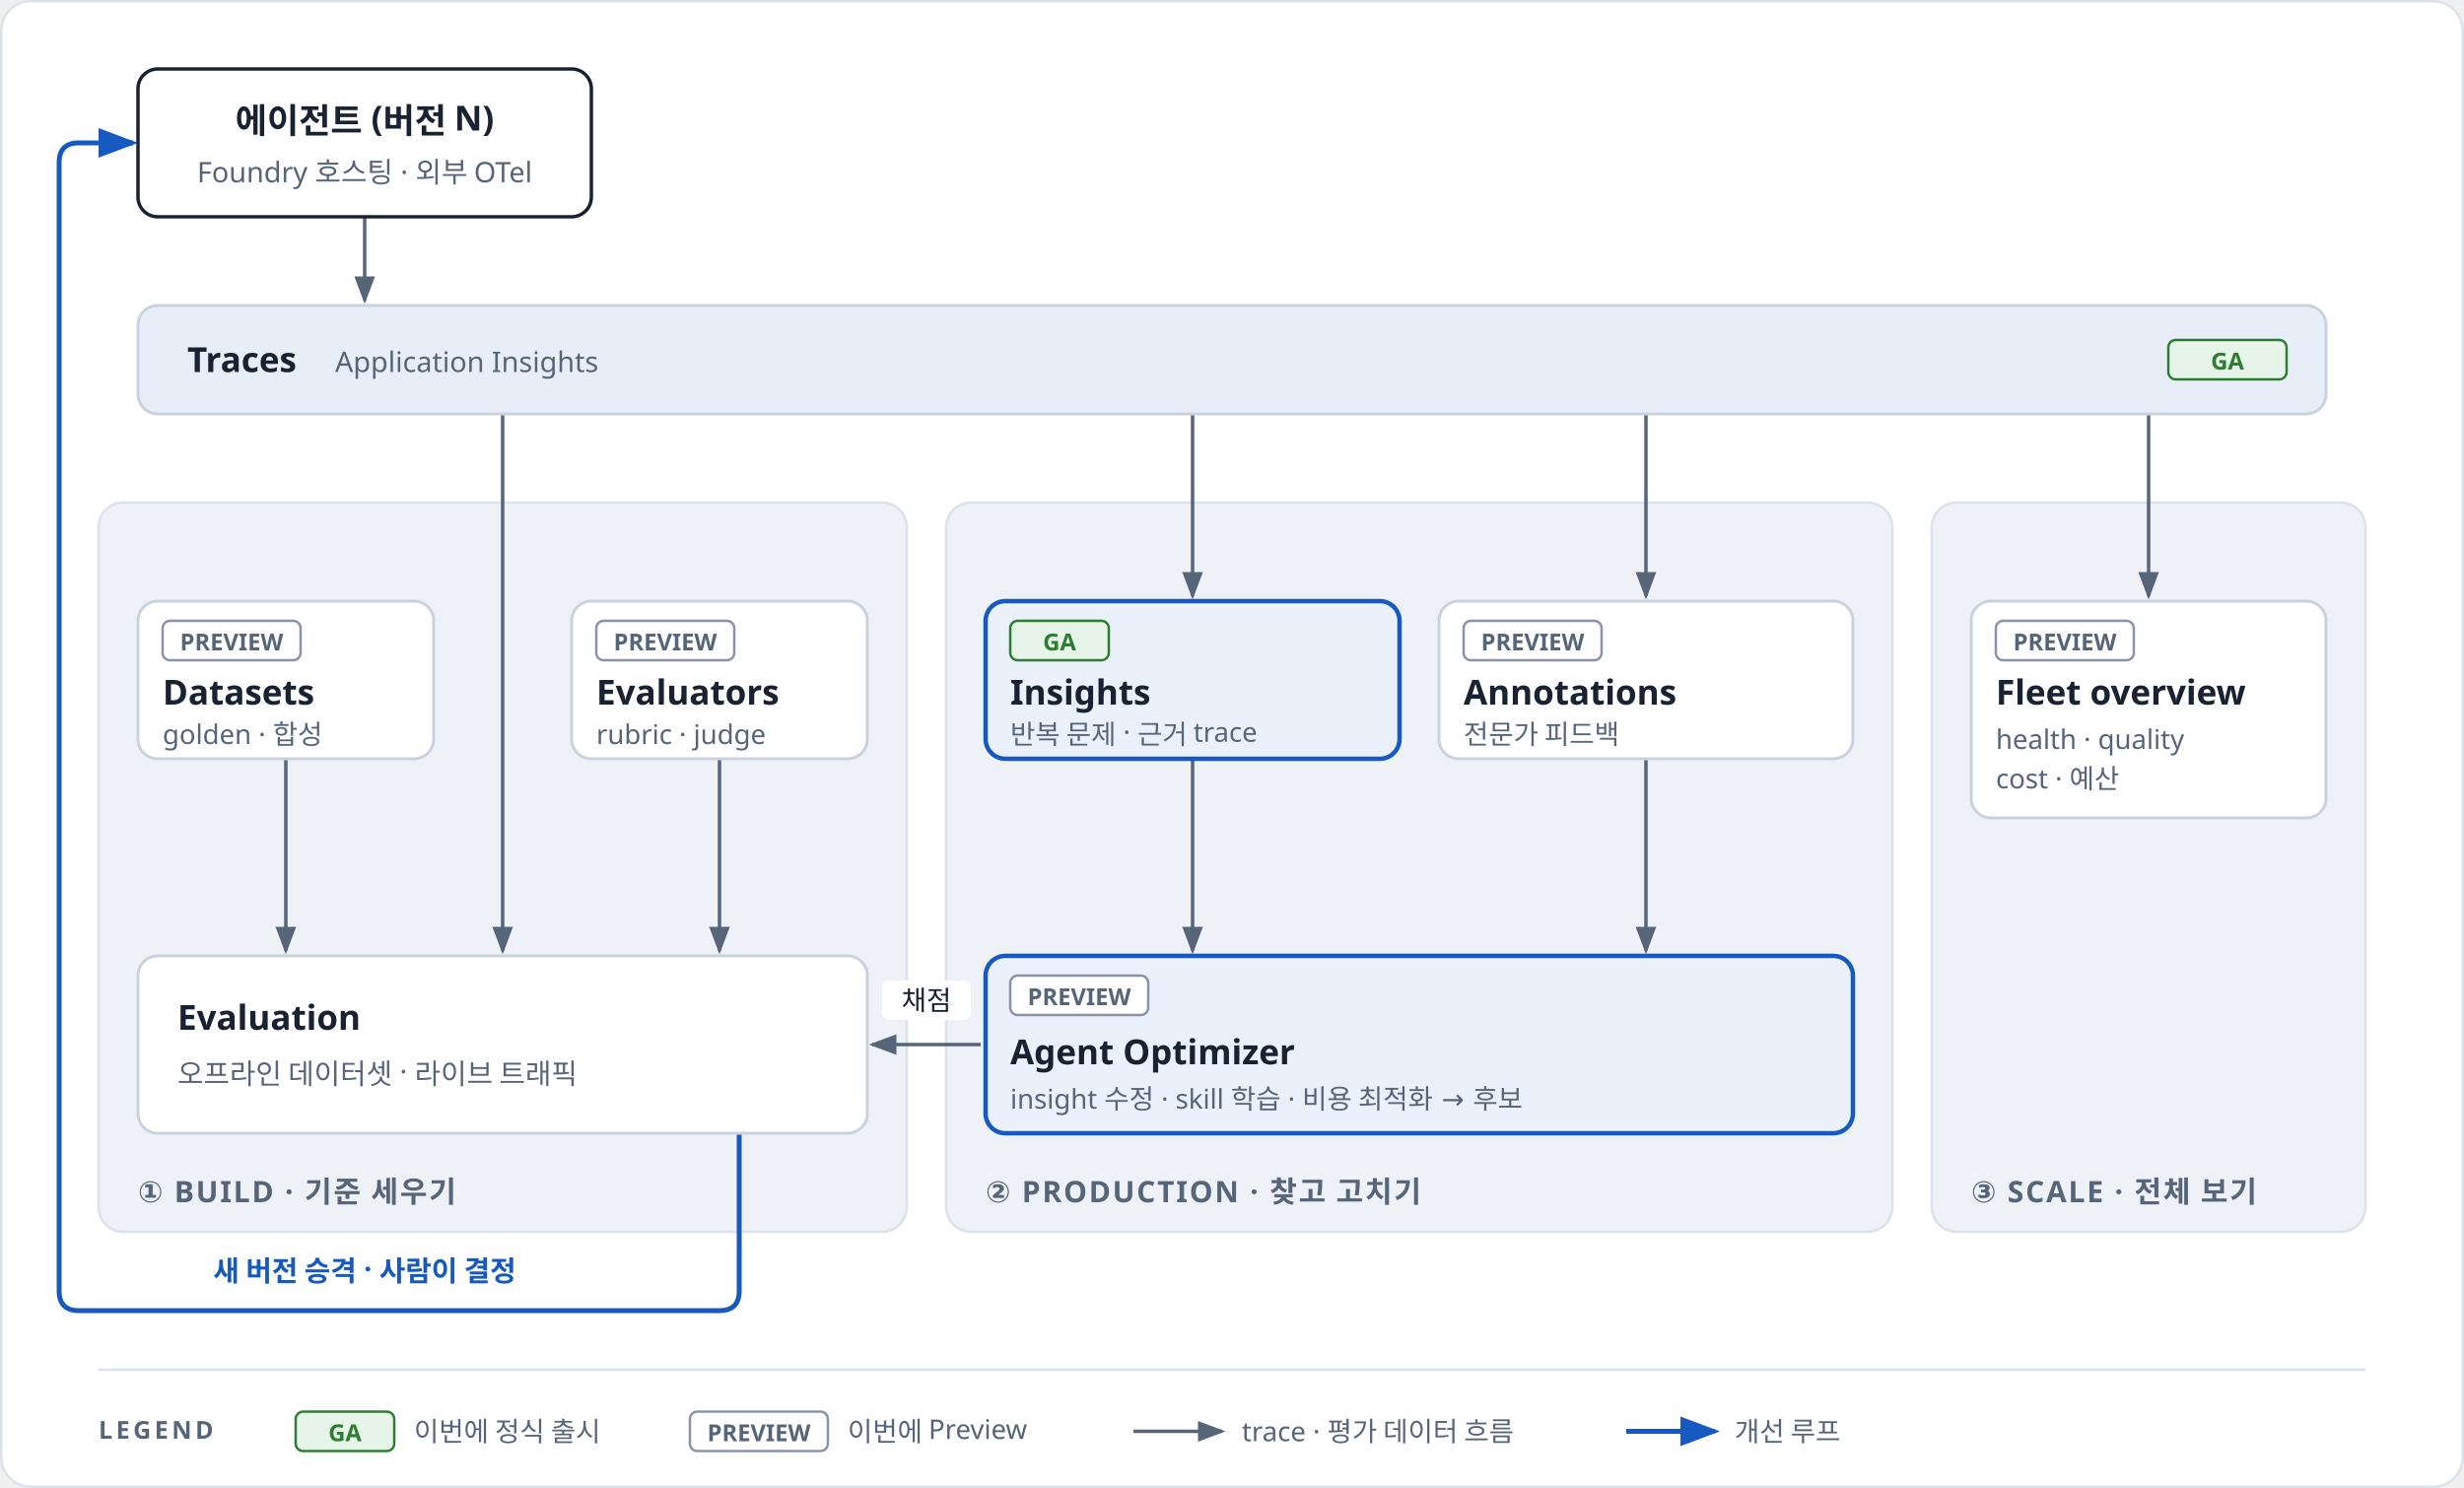
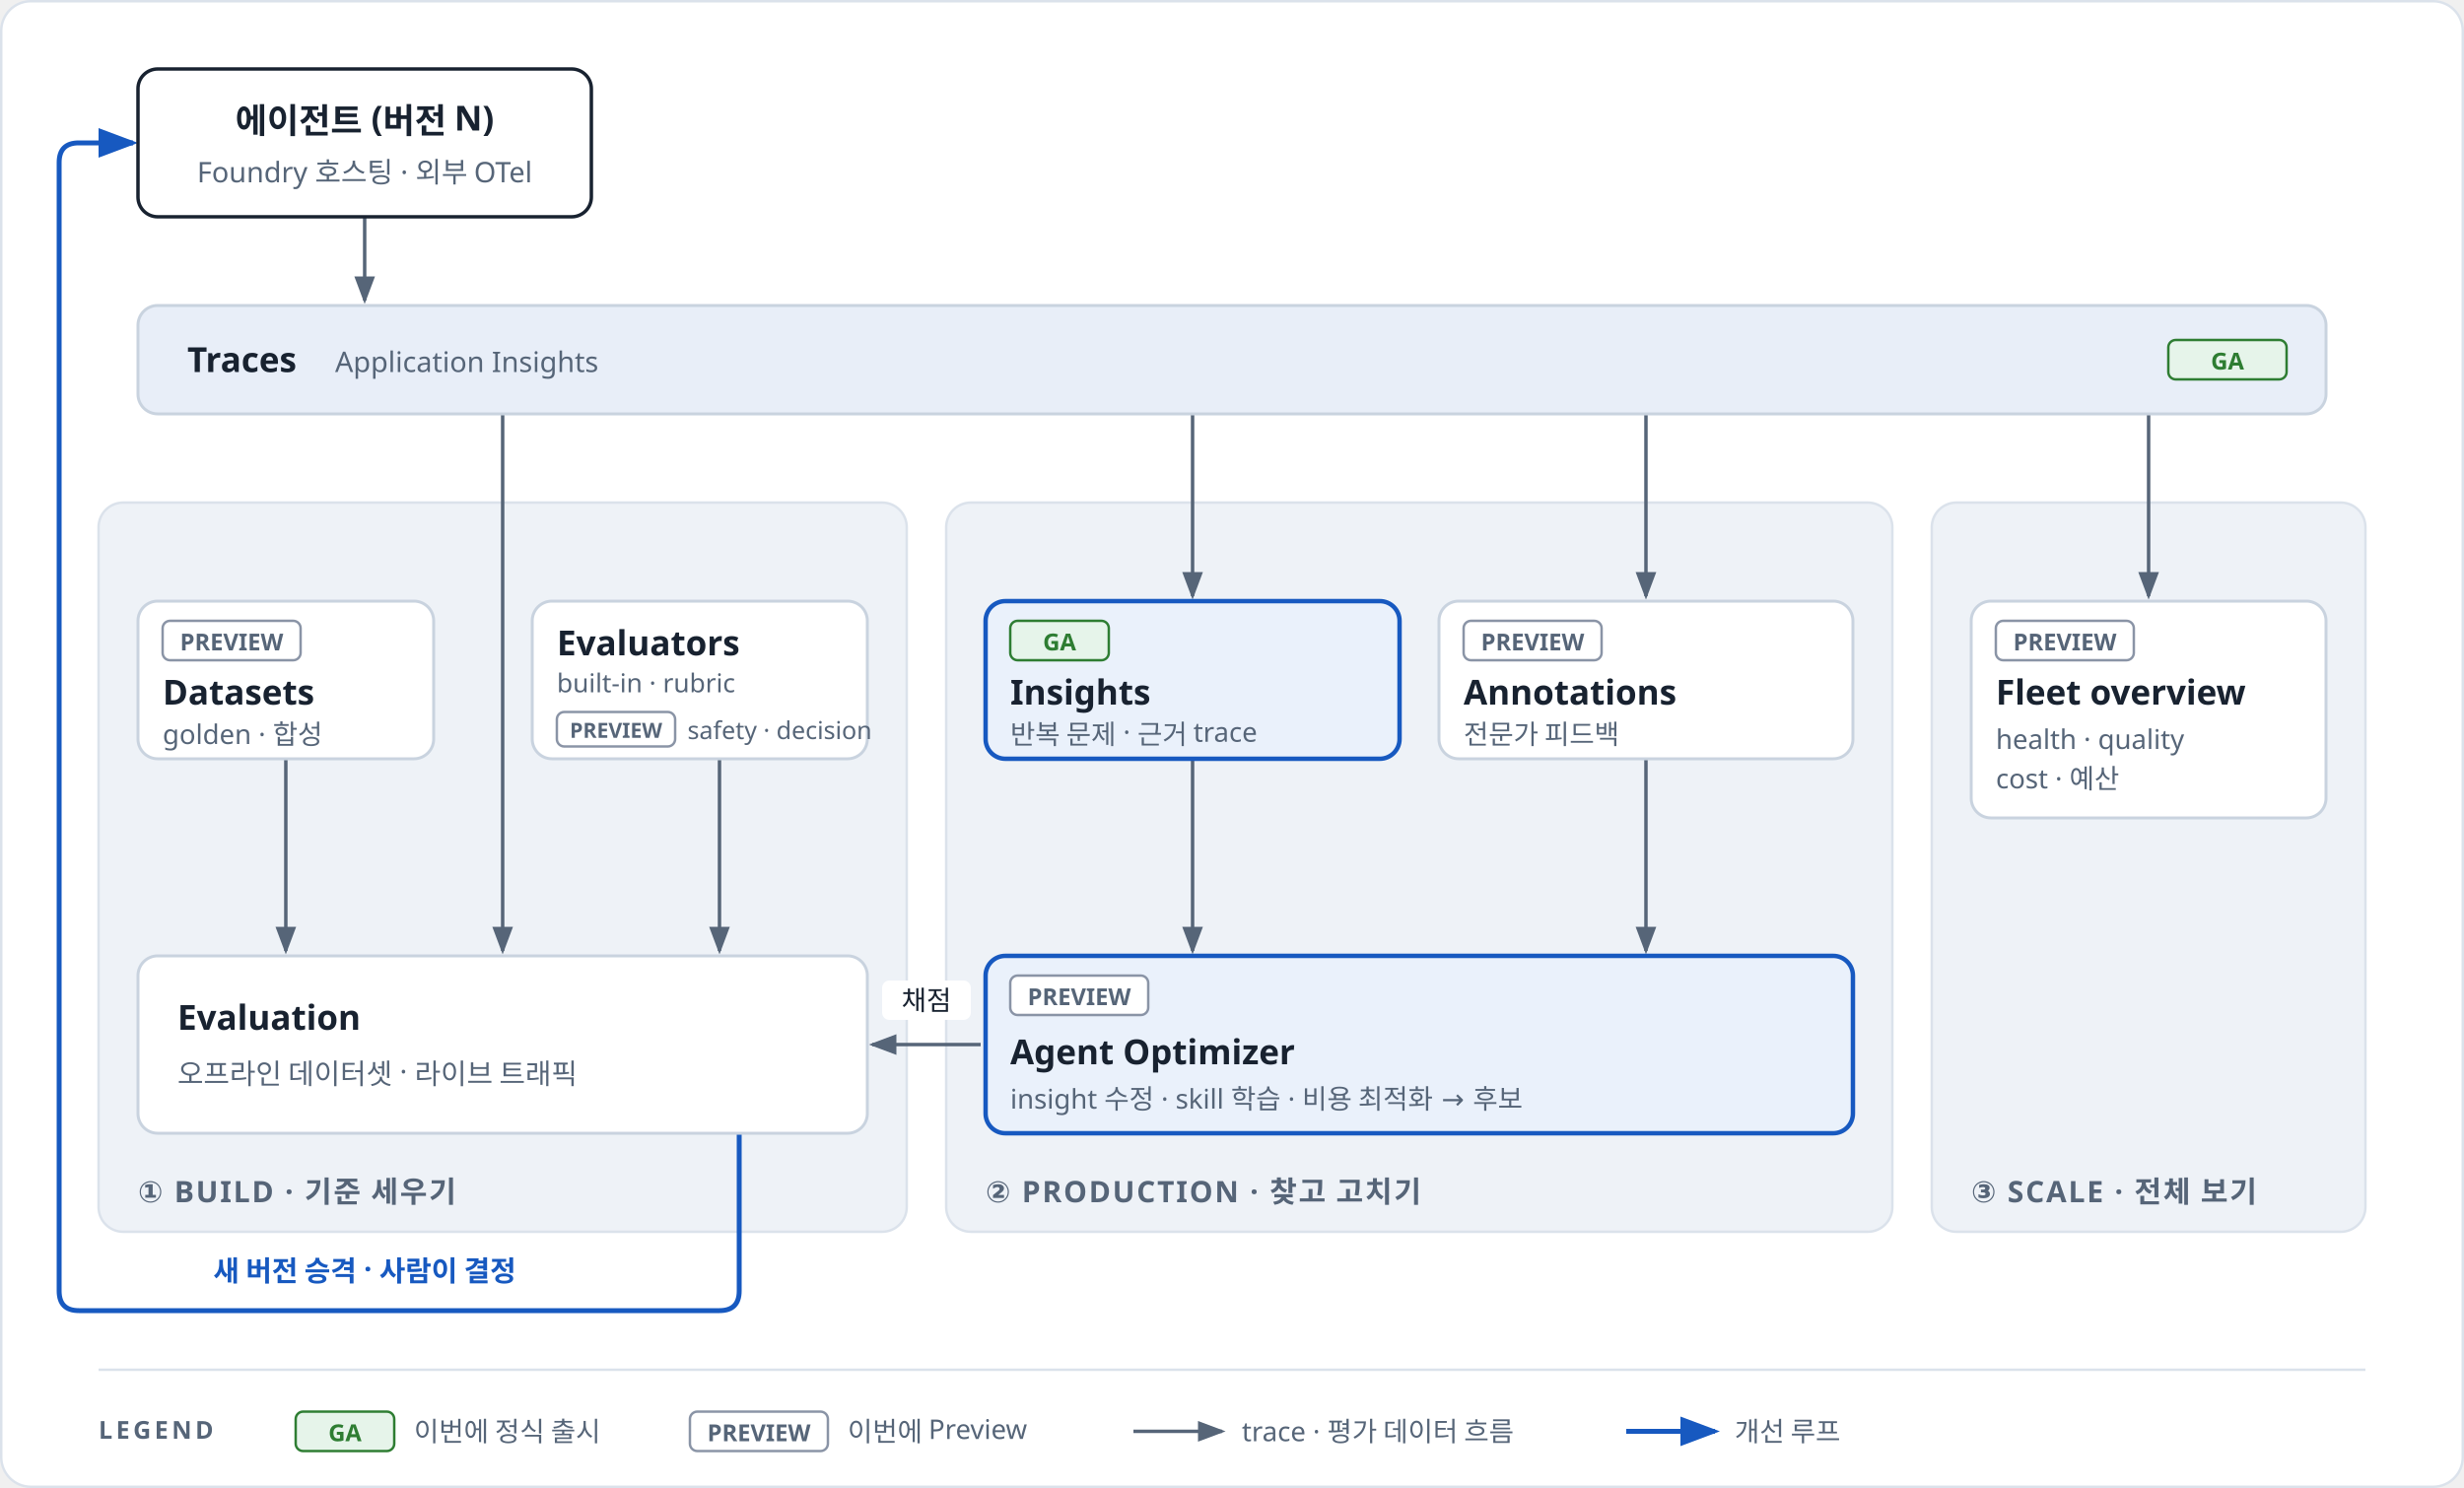
<svg xmlns="http://www.w3.org/2000/svg" viewBox="0 0 1000 604" role="img" aria-labelledby="brk251-flow-title brk251-flow-desc" font-family="'Noto Sans KR','Apple SD Gothic Neo','Malgun Gothic',sans-serif">
  <defs>
    <marker id="brk251-arrow" markerWidth="8" markerHeight="6" refX="7" refY="3" orient="auto">
      <polygon points="0 0, 8 3, 0 6" fill="#566578" />
    </marker>
    <marker id="brk251-arrow-accent" markerWidth="8" markerHeight="6" refX="7" refY="3" orient="auto">
      <polygon points="0 0, 8 3, 0 6" fill="#1759c0" />
    </marker>
  </defs>
  <rect x="0.5" y="0.5" width="999" height="603" rx="12" fill="#ffffff" stroke="#dbe2eb" />
  <rect x="40" y="204" width="328" height="296" rx="10" fill="#eef2f7" stroke="#dbe2eb" />
  <text x="56" y="488" fill="#566578" font-size="12" font-weight="700" letter-spacing="0.06em">① BUILD · 기준 세우기</text>
  <rect x="384" y="204" width="384" height="296" rx="10" fill="#eef2f7" stroke="#dbe2eb" />
  <text x="400" y="488" fill="#566578" font-size="12" font-weight="700" letter-spacing="0.06em">② PRODUCTION · 찾고 고치기</text>
  <rect x="784" y="204" width="176" height="296" rx="10" fill="#eef2f7" stroke="#dbe2eb" />
  <text x="800" y="488" fill="#566578" font-size="12" font-weight="700" letter-spacing="0.06em">③ SCALE · 전체 보기</text>
  <line x1="148" y1="88" x2="148" y2="122" stroke="#566578" stroke-width="1.4" marker-end="url(#brk251-arrow)" />
  <line x1="204" y1="168" x2="204" y2="386" stroke="#566578" stroke-width="1.4" marker-end="url(#brk251-arrow)" />
  <line x1="116" y1="308" x2="116" y2="386" stroke="#566578" stroke-width="1.4" marker-end="url(#brk251-arrow)" />
  <line x1="292" y1="308" x2="292" y2="386" stroke="#566578" stroke-width="1.4" marker-end="url(#brk251-arrow)" />
  <line x1="484" y1="168" x2="484" y2="242" stroke="#566578" stroke-width="1.4" marker-end="url(#brk251-arrow)" />
  <line x1="668" y1="168" x2="668" y2="242" stroke="#566578" stroke-width="1.4" marker-end="url(#brk251-arrow)" />
  <line x1="872" y1="168" x2="872" y2="242" stroke="#566578" stroke-width="1.4" marker-end="url(#brk251-arrow)" />
  <line x1="484" y1="308" x2="484" y2="386" stroke="#566578" stroke-width="1.4" marker-end="url(#brk251-arrow)" />
  <line x1="668" y1="308" x2="668" y2="386" stroke="#566578" stroke-width="1.4" marker-end="url(#brk251-arrow)" />
  <line x1="398" y1="424" x2="354" y2="424" stroke="#566578" stroke-width="1.4" marker-end="url(#brk251-arrow)" />
  <rect x="358" y="398" width="36" height="16" rx="3" fill="#ffffff" />
  <text x="376" y="410" fill="#182230" font-size="11" text-anchor="middle">채점</text>
  <path d="M 300,460 V 524 Q 300,532 292,532 H 32 Q 24,532 24,524 V 66 Q 24,58 32,58 H 54" fill="none" stroke="#1759c0" stroke-width="2" marker-end="url(#brk251-arrow-accent)" />
  <rect x="60" y="508" width="176" height="16" rx="3" fill="#ffffff" />
  <text x="148" y="520" fill="#1759c0" font-size="11.5" font-weight="700" text-anchor="middle">새 버전 승격 · 사람이 결정</text>
  <rect x="56" y="28" width="184" height="60" rx="8" fill="#ffffff" stroke="#182230" stroke-width="1.4" />
  <text x="148" y="54" fill="#182230" font-size="14" font-weight="700" text-anchor="middle">에이전트 (버전 N)</text>
  <text x="148" y="74" fill="#566578" font-size="11.5" text-anchor="middle">Foundry 호스팅 · 외부 OTel</text>
  <rect x="56" y="124" width="888" height="44" rx="8" fill="#e8eef8" stroke="#c9d3df" stroke-width="1.2" />
  <text x="76" y="151" fill="#182230" font-size="14" font-weight="700">Traces</text>
  <text x="136" y="151" fill="#566578" font-size="11.5">Application Insights</text>
  <rect x="880" y="138" width="48" height="16" rx="3" fill="#e6f4ea" stroke="#2e7d32" />
  <text x="904" y="150" fill="#2e7d32" font-size="9.5" font-weight="700" text-anchor="middle">GA</text>
  <rect x="56" y="244" width="120" height="64" rx="8" fill="#ffffff" stroke="#c9d3df" stroke-width="1.2" />
  <rect x="66" y="252" width="56" height="16" rx="3" fill="#ffffff" stroke="#8a94a6" />
  <text x="94" y="264" fill="#566578" font-size="9.5" font-weight="700" text-anchor="middle">PREVIEW</text>
  <text x="66" y="286" fill="#182230" font-size="14" font-weight="700">Datasets</text>
  <text x="66" y="302" fill="#566578" font-size="11">golden · 합성</text>
-   <rect x="232" y="244" width="120" height="64" rx="8" fill="#ffffff" stroke="#c9d3df" stroke-width="1.2" />
-   <rect x="242" y="252" width="56" height="16" rx="3" fill="#ffffff" stroke="#8a94a6" />
-   <text x="270" y="264" fill="#566578" font-size="9.5" font-weight="700" text-anchor="middle">PREVIEW</text>
-   <text x="242" y="286" fill="#182230" font-size="14" font-weight="700">Evaluators</text>
-   <text x="242" y="302" fill="#566578" font-size="11">rubric · judge</text>
+   <rect x="216" y="244" width="136" height="64" rx="8" fill="#ffffff" stroke="#c9d3df" stroke-width="1.2" />
+   <text x="226" y="266" fill="#182230" font-size="14" font-weight="700">Evaluators</text>
+   <text x="226" y="281" fill="#566578" font-size="10.5">built-in · rubric</text>
+   <rect x="226" y="289" width="48" height="14" rx="3" fill="#ffffff" stroke="#8a94a6" />
+   <text x="250" y="299.5" fill="#566578" font-size="8.5" font-weight="700" text-anchor="middle">PREVIEW</text>
+   <text x="279" y="300" fill="#566578" font-size="10">safety · decision</text>
  <rect x="56" y="388" width="296" height="72" rx="8" fill="#ffffff" stroke="#c9d3df" stroke-width="1.2" />
  <text x="72" y="418" fill="#182230" font-size="14" font-weight="700">Evaluation</text>
  <text x="72" y="440" fill="#566578" font-size="11.5">오프라인 데이터셋 · 라이브 트래픽</text>
  <rect x="400" y="244" width="168" height="64" rx="8" fill="#eaf1fb" stroke="#1759c0" stroke-width="1.8" />
  <rect x="410" y="252" width="40" height="16" rx="3" fill="#e6f4ea" stroke="#2e7d32" />
  <text x="430" y="264" fill="#2e7d32" font-size="9.5" font-weight="700" text-anchor="middle">GA</text>
  <text x="410" y="286" fill="#182230" font-size="14" font-weight="700">Insights</text>
  <text x="410" y="302" fill="#566578" font-size="11">반복 문제 · 근거 trace</text>
  <rect x="584" y="244" width="168" height="64" rx="8" fill="#ffffff" stroke="#c9d3df" stroke-width="1.2" />
  <rect x="594" y="252" width="56" height="16" rx="3" fill="#ffffff" stroke="#8a94a6" />
  <text x="622" y="264" fill="#566578" font-size="9.5" font-weight="700" text-anchor="middle">PREVIEW</text>
  <text x="594" y="286" fill="#182230" font-size="14" font-weight="700">Annotations</text>
  <text x="594" y="302" fill="#566578" font-size="11">전문가 피드백</text>
  <rect x="400" y="388" width="352" height="72" rx="8" fill="#eaf1fb" stroke="#1759c0" stroke-width="1.8" />
  <rect x="410" y="396" width="56" height="16" rx="3" fill="#ffffff" stroke="#8a94a6" />
  <text x="438" y="408" fill="#566578" font-size="9.5" font-weight="700" text-anchor="middle">PREVIEW</text>
  <text x="410" y="432" fill="#182230" font-size="14" font-weight="700">Agent Optimizer</text>
  <text x="410" y="450" fill="#566578" font-size="11">insight 수정 · skill 학습 · 비용 최적화 → 후보</text>
  <rect x="800" y="244" width="144" height="88" rx="8" fill="#ffffff" stroke="#c9d3df" stroke-width="1.2" />
  <rect x="810" y="252" width="56" height="16" rx="3" fill="#ffffff" stroke="#8a94a6" />
  <text x="838" y="264" fill="#566578" font-size="9.5" font-weight="700" text-anchor="middle">PREVIEW</text>
  <text x="810" y="286" fill="#182230" font-size="14" font-weight="700">Fleet overview</text>
  <text x="810" y="304" fill="#566578" font-size="11">health · quality</text>
  <text x="810" y="320" fill="#566578" font-size="11">cost · 예산</text>
  <line x1="40" y1="556" x2="960" y2="556" stroke="#dbe2eb" stroke-width="1" />
  <text x="40" y="584" fill="#566578" font-size="10" font-weight="700" letter-spacing="0.14em">LEGEND</text>
  <rect x="120" y="573" width="40" height="16" rx="3" fill="#e6f4ea" stroke="#2e7d32" />
  <text x="140" y="585" fill="#2e7d32" font-size="9.5" font-weight="700" text-anchor="middle">GA</text>
  <text x="168" y="585" fill="#566578" font-size="11">이번에 정식 출시</text>
  <rect x="280" y="573" width="56" height="16" rx="3" fill="#ffffff" stroke="#8a94a6" />
  <text x="308" y="585" fill="#566578" font-size="9.5" font-weight="700" text-anchor="middle">PREVIEW</text>
  <text x="344" y="585" fill="#566578" font-size="11">이번에 Preview</text>
  <line x1="460" y1="581" x2="496" y2="581" stroke="#566578" stroke-width="1.4" marker-end="url(#brk251-arrow)" />
  <text x="504" y="585" fill="#566578" font-size="11">trace · 평가 데이터 흐름</text>
  <line x1="660" y1="581" x2="696" y2="581" stroke="#1759c0" stroke-width="2" marker-end="url(#brk251-arrow-accent)" />
  <text x="704" y="585" fill="#566578" font-size="11">개선 루프</text>
</svg>
